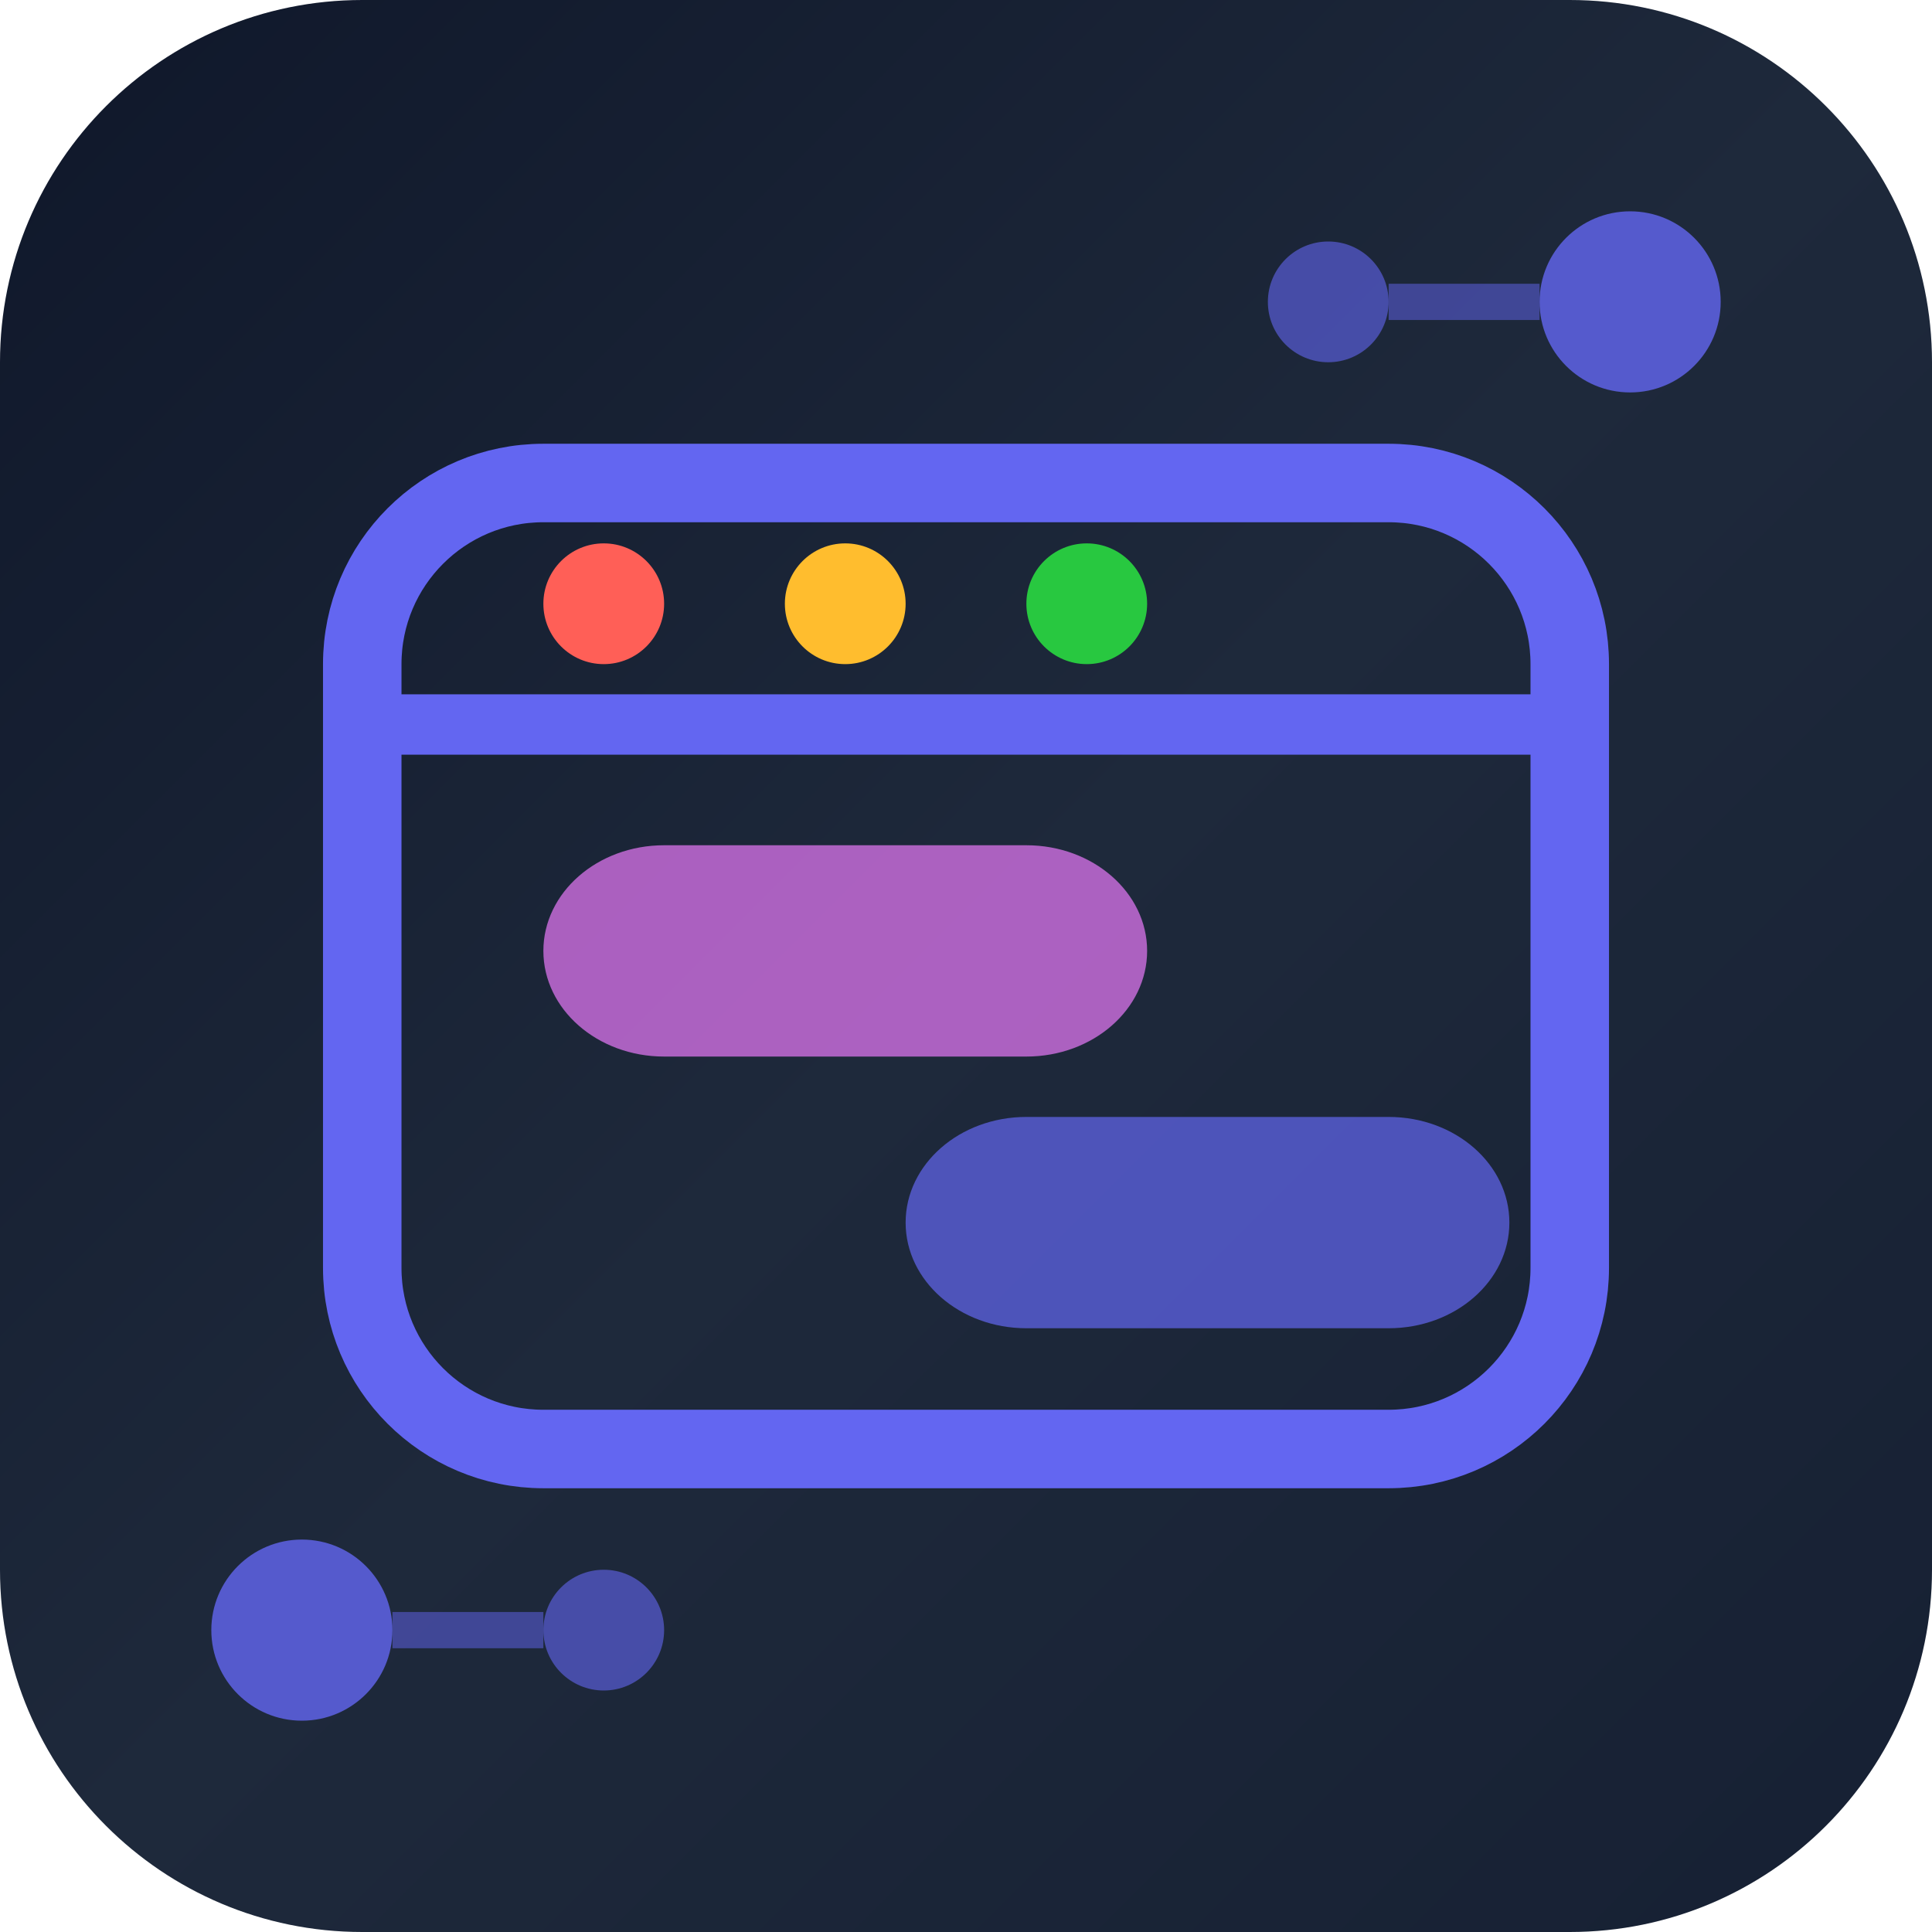
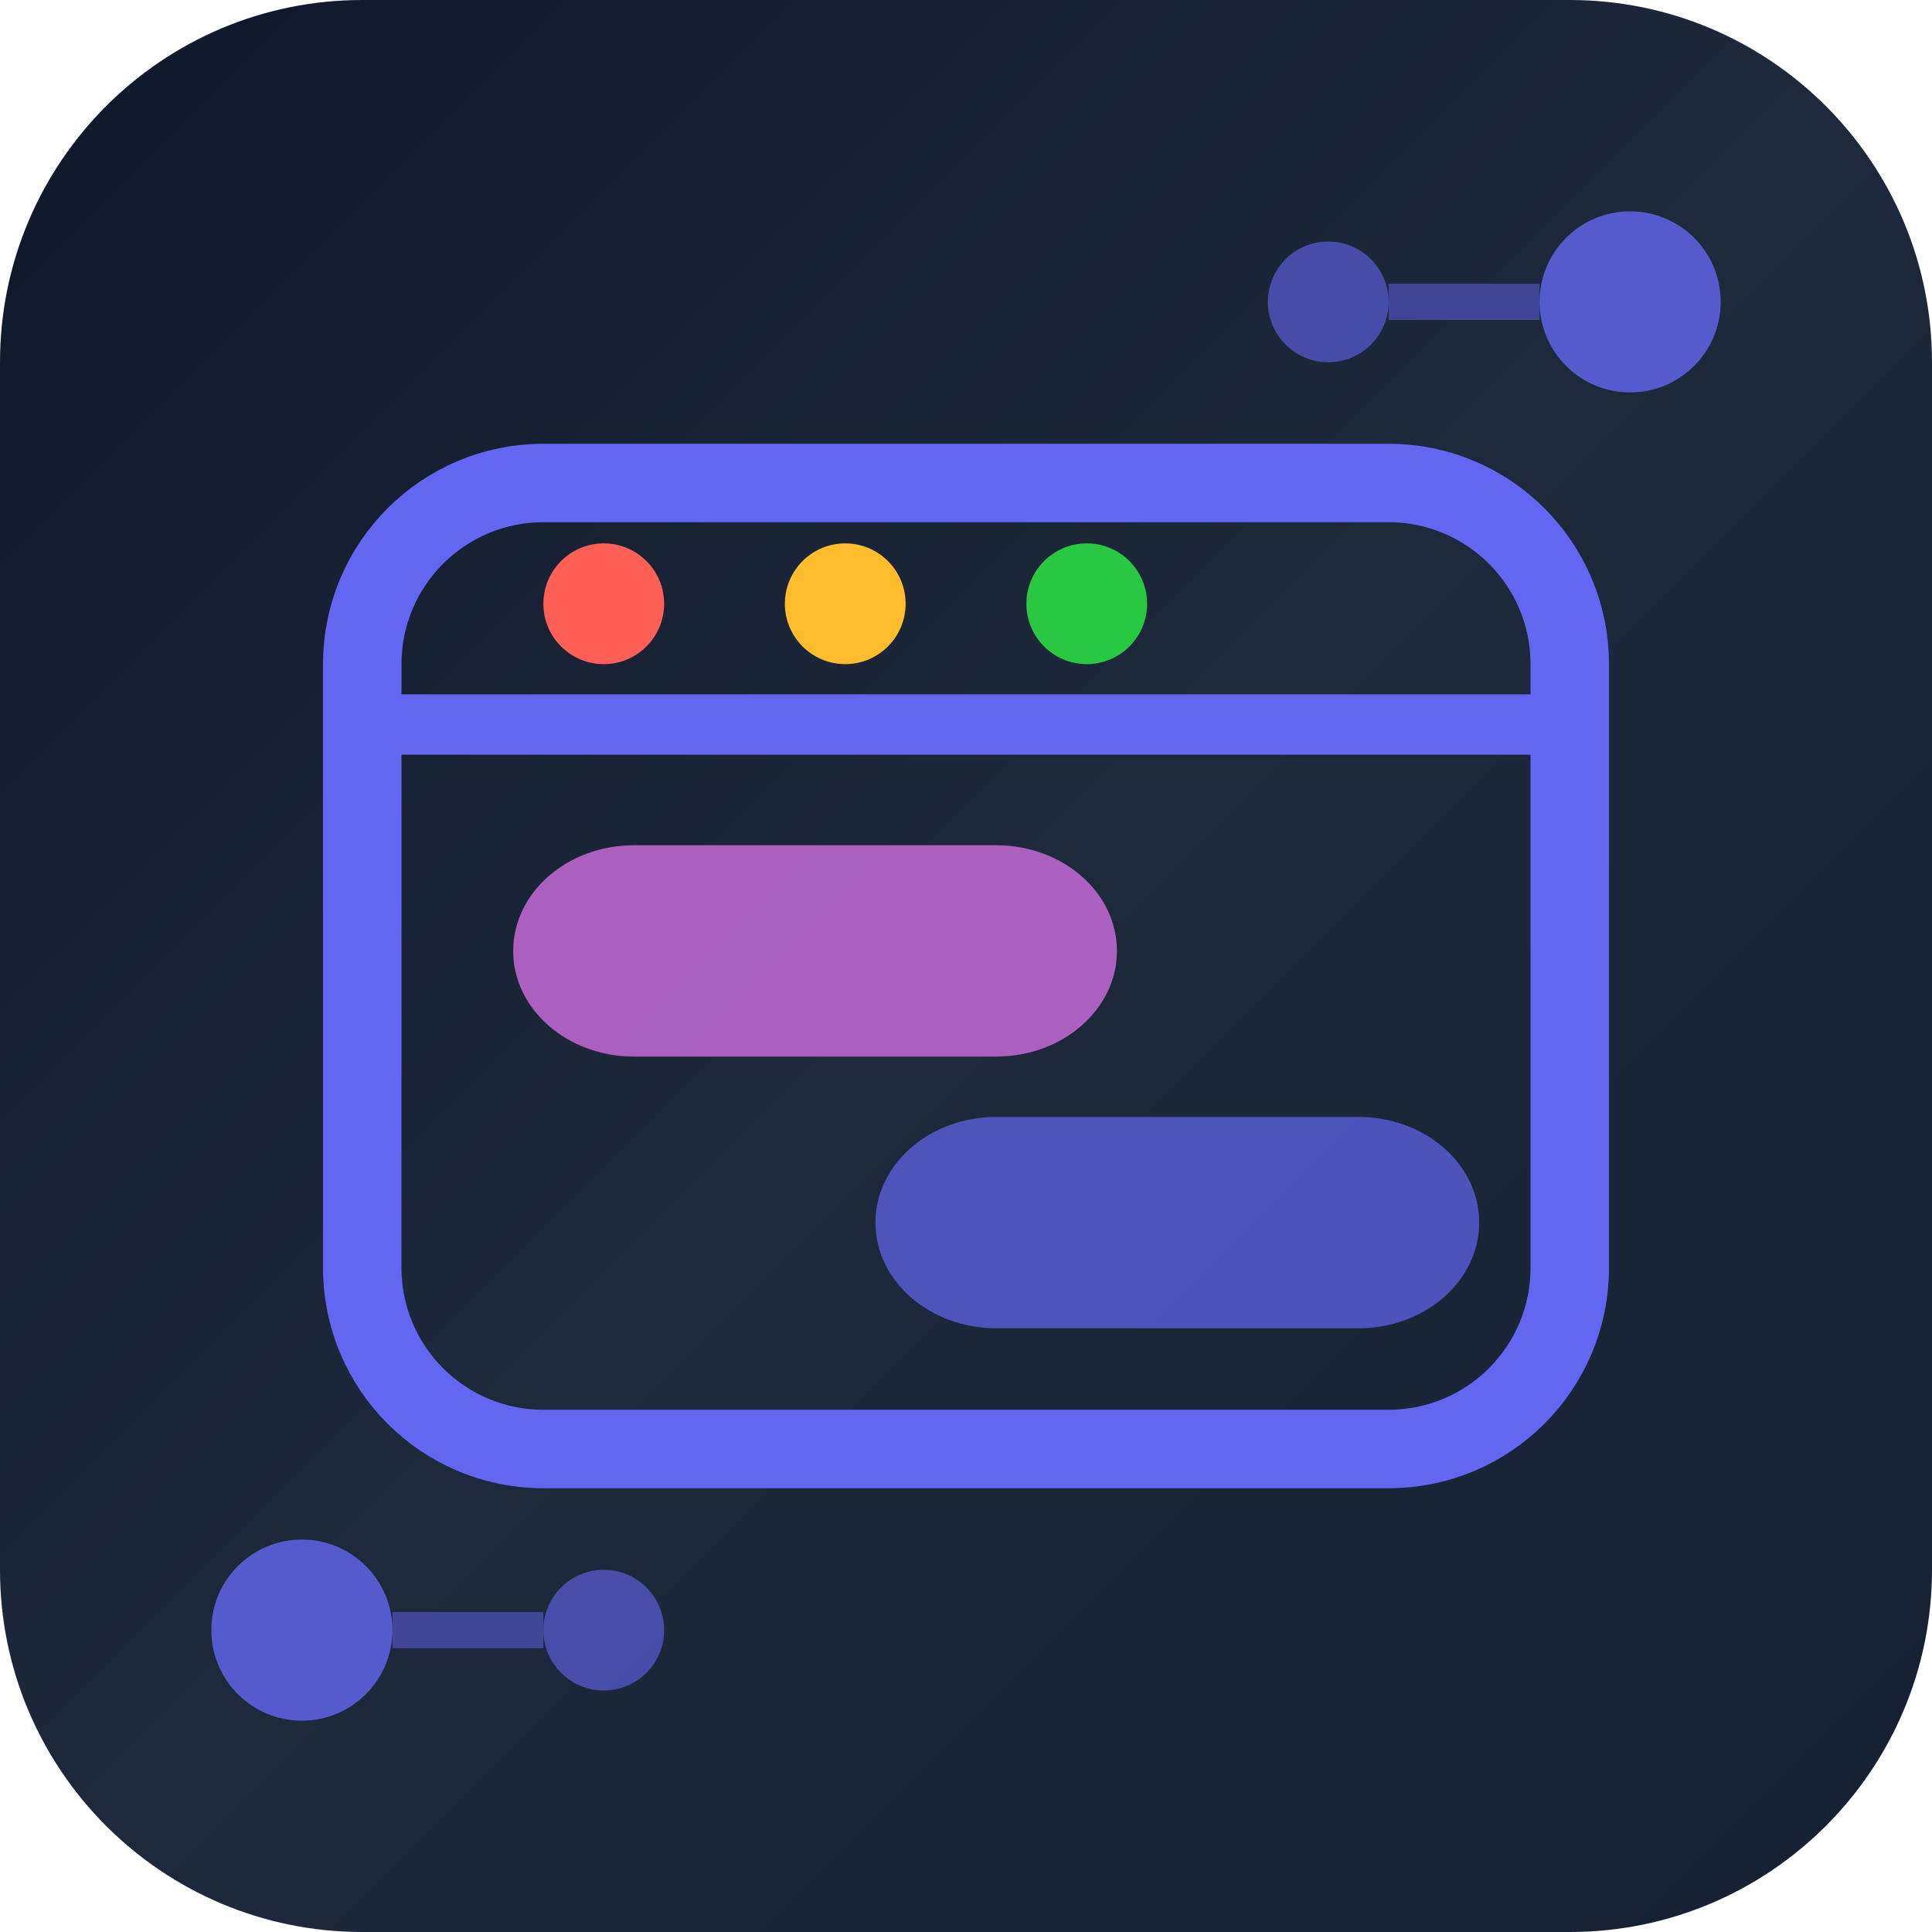
<svg xmlns="http://www.w3.org/2000/svg" viewBox="0 0 32 32">
  <defs>
    <linearGradient id="bg" x1="0" y1="0" x2="1" y2="1">
      <stop offset="0%" stop-color="#0f172a" />
      <stop offset="50%" stop-color="#1e293b" />
      <stop offset="100%" stop-color="#162033" />
    </linearGradient>
  </defs>
  <rect width="32" height="32" rx="6" fill="url(#bg)" />
  <circle cx="5" cy="27" r="1.5" fill="#6366f1" opacity="0.8" />
  <circle cx="10" cy="27" r="1" fill="#6366f1" opacity="0.6" />
  <line x1="6.5" y1="27" x2="9" y2="27" stroke="#6366f1" stroke-width="0.6" opacity="0.5" />
  <circle cx="27" cy="5" r="1.5" fill="#6366f1" opacity="0.8" />
  <circle cx="22" cy="5" r="1" fill="#6366f1" opacity="0.6" />
  <line x1="23" y1="5" x2="25.5" y2="5" stroke="#6366f1" stroke-width="0.6" opacity="0.5" />
  <rect x="6" y="8" width="20" height="16" rx="3" fill="none" stroke="#6366f1" stroke-width="1.3" />
  <line x1="6" y1="12" x2="26" y2="12" stroke="#6366f1" stroke-width="1" />
  <circle cx="10" cy="10" r="1" fill="#ff5f57" />
  <circle cx="14" cy="10" r="1" fill="#ffbd2e" />
  <circle cx="18" cy="10" r="1" fill="#28c840" />
-   <rect x="9" y="14" width="10" height="3.5" rx="2" fill="#e879f9" opacity="0.7" />
-   <rect x="15" y="18.5" width="10" height="3.5" rx="2" fill="#6366f1" opacity="0.7" />
+   <rect x="8.5" y="14" width="10" height="3.5" rx="2" fill="#e879f9" opacity="0.7" />
+   <rect x="14.5" y="18.5" width="10" height="3.5" rx="2" fill="#6366f1" opacity="0.7" />
</svg>
